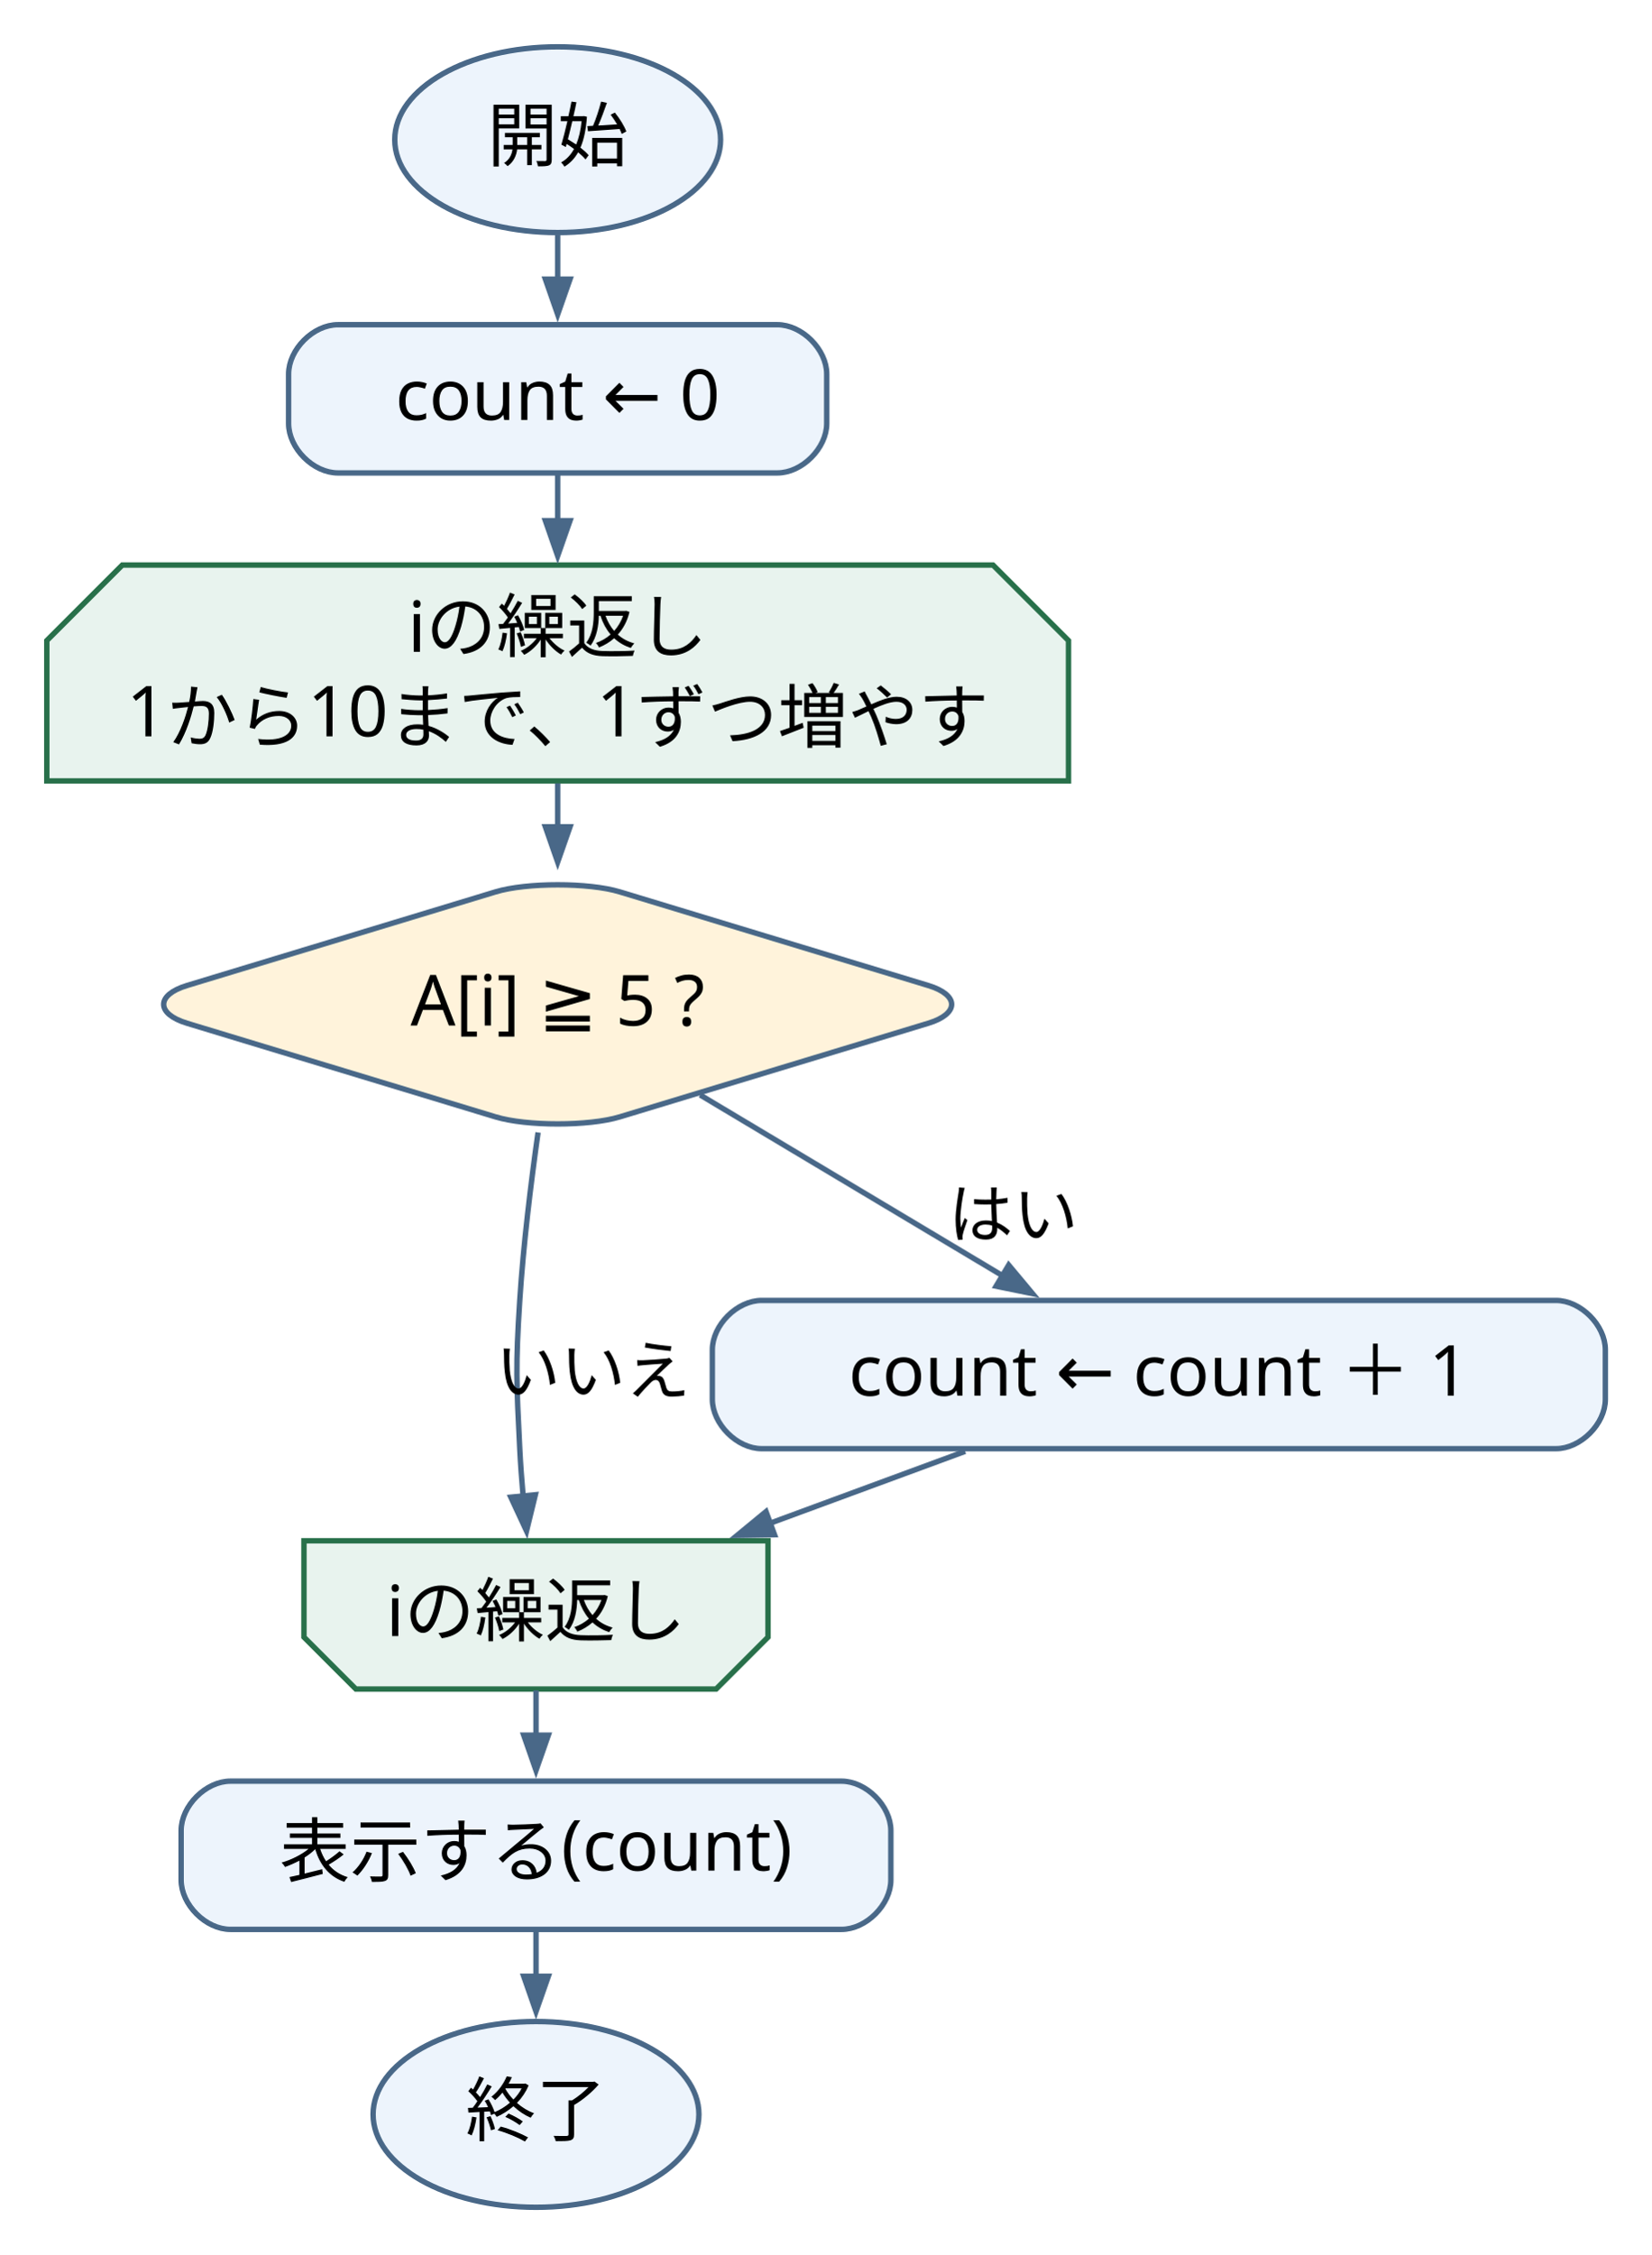
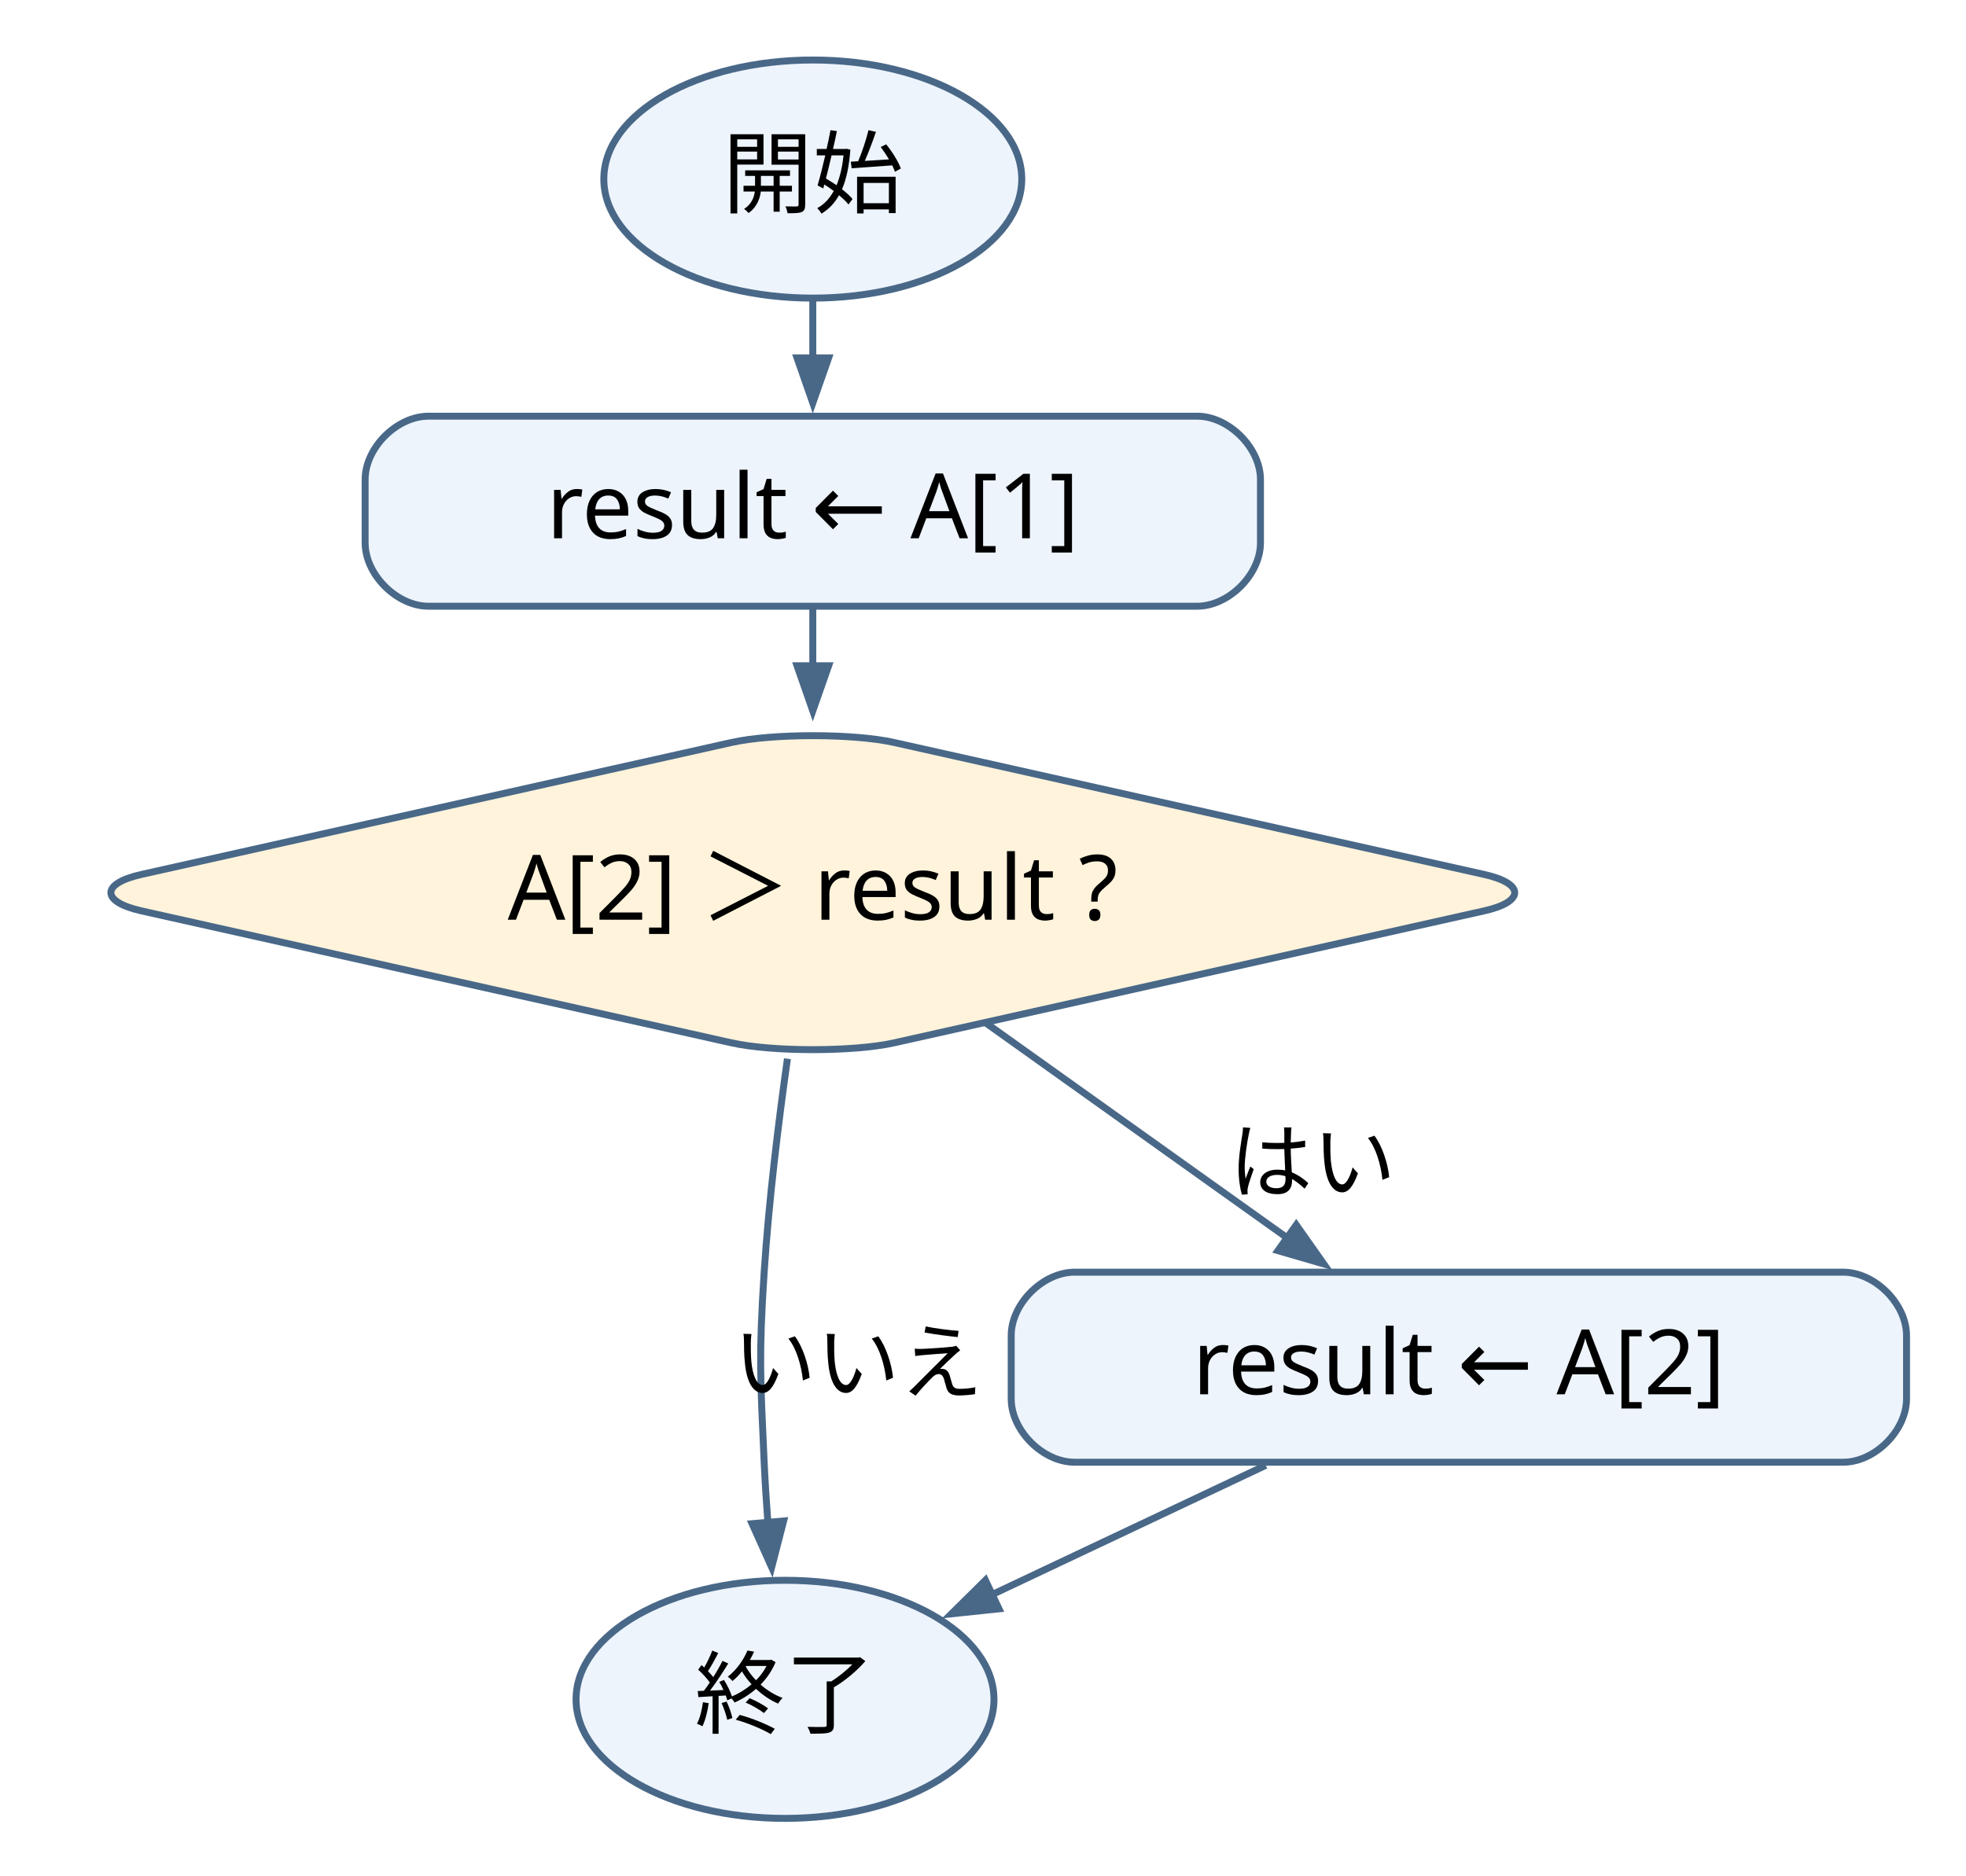
- <svg xmlns="http://www.w3.org/2000/svg" width="305pt" height="416pt" viewBox="0.00 0.00 305.00 416.00">
-   <g id="graph0" class="graph" transform="scale(1 1) rotate(0) translate(8.64 407.36)">
+ <svg xmlns="http://www.w3.org/2000/svg" width="283pt" height="270pt" viewBox="0.00 0.00 283.00 270.00">
+   <g id="graph0" class="graph" transform="scale(1 1) rotate(0) translate(8.64 261.8)">
    <g id="node1" class="node">
-       <ellipse fill="#edf4fc" stroke="#496888" cx="90.32" cy="-17.14" rx="30.08" ry="17.14" />
-       <text xml:space="preserve" text-anchor="middle" x="90.32" y="-13.24" font-family="Meiryo" font-size="13.00">終了</text>
+       <ellipse fill="#edf4fc" stroke="#496888" cx="104.36" cy="-17.14" rx="30.08" ry="17.14" />
+       <text xml:space="preserve" text-anchor="middle" x="104.36" y="-13.24" font-family="Meiryo" font-size="13.00">終了</text>
    </g>
    <g id="node2" class="node">
-       <path fill="#edf4fc" stroke="#496888" d="M146.72,-78.64C146.72,-78.64 33.92,-78.64 33.92,-78.64 29.36,-78.64 24.8,-74.08 24.8,-69.52 24.8,-69.52 24.8,-60.4 24.8,-60.4 24.8,-55.84 29.36,-51.28 33.92,-51.28 33.92,-51.28 146.72,-51.28 146.72,-51.28 151.28,-51.28 155.84,-55.84 155.84,-60.4 155.84,-60.4 155.84,-69.52 155.84,-69.52 155.84,-74.08 151.28,-78.64 146.72,-78.64" />
-       <text xml:space="preserve" text-anchor="middle" x="90.32" y="-61.06" font-family="Meiryo" font-size="13.00">表示する(count)</text>
+       <path fill="#fff3db" stroke="#496888" d="M96.65,-154.9C96.65,-154.9 11.71,-135.9 11.71,-135.9 5.86,-134.59 5.86,-131.97 11.71,-130.66 11.71,-130.66 96.65,-111.66 96.65,-111.66 102.5,-110.35 114.22,-110.35 120.07,-111.66 120.07,-111.66 205.01,-130.66 205.01,-130.66 210.86,-131.97 210.86,-134.59 205.01,-135.9 205.01,-135.9 120.07,-154.9 120.07,-154.9 114.22,-156.21 102.5,-156.21 96.65,-154.9" />
+       <text xml:space="preserve" text-anchor="middle" x="108.36" y="-129.38" font-family="Meiryo" font-size="13.00">A[2] ＞ result ?</text>
+     </g>
+     <g id="edge3" class="edge">
+       <path fill="none" stroke="#496888" d="M104.71,-109.37C103.37,-99.89 102.02,-88.76 101.36,-78.64 100.57,-66.51 100.81,-63.43 101.36,-51.28 101.49,-48.4 101.68,-45.38 101.91,-42.39" />
+       <polygon fill="#496888" stroke="#496888" points="104.16,-42.82 102.44,-36.15 99.62,-42.43 104.16,-42.82" />
+       <text xml:space="preserve" text-anchor="middle" x="114.86" y="-61.36" font-family="Meiryo" font-size="12.00">いいえ</text>
+     </g>
+     <g id="node3" class="node">
+       <path fill="#edf4fc" stroke="#496888" d="M256.68,-78.64C256.68,-78.64 146.04,-78.64 146.04,-78.64 141.48,-78.64 136.92,-74.08 136.92,-69.52 136.92,-69.52 136.92,-60.4 136.92,-60.4 136.92,-55.84 141.48,-51.28 146.04,-51.28 146.04,-51.28 256.68,-51.28 256.68,-51.28 261.24,-51.28 265.8,-55.84 265.8,-60.4 265.8,-60.4 265.8,-69.52 265.8,-69.52 265.8,-74.08 261.24,-78.64 256.68,-78.64" />
+       <text xml:space="preserve" text-anchor="middle" x="201.36" y="-61.06" font-family="Meiryo" font-size="13.00">result ← A[2]</text>
+     </g>
+     <g id="edge2" class="edge">
+       <path fill="none" stroke="#496888" d="M133.28,-114.51C146.78,-104.88 163.4,-93.03 176.84,-83.44" />
+       <polygon fill="#496888" stroke="#496888" points="177.95,-85.45 181.92,-79.82 175.31,-81.74 177.95,-85.45" />
+       <text xml:space="preserve" text-anchor="middle" x="180.28" y="-90.24" font-family="Meiryo" font-size="12.00">はい</text>
    </g>
    <g id="edge1" class="edge">
-       <path fill="none" stroke="#496888" d="M90.32,-50.95C90.32,-48.25 90.32,-45.33 90.32,-42.37" />
-       <polygon fill="#496888" stroke="#496888" points="92.6,-42.63 90.32,-36.13 88.05,-42.63 92.6,-42.63" />
-     </g>
-     <g id="node3" class="node loopend">
-       <polygon fill="#e8f3ee" stroke="#28704a" points="47.48,-123.00 133.16,-123.00 133.16,-105.22 123.58,-95.64 57.06,-95.64 47.48,-105.22" />
-       <text xml:space="preserve" text-anchor="middle" x="90.32" y="-105.42" font-family="Meiryo" font-size="13.00">iの繰返し</text>
-     </g>
-     <g id="edge2" class="edge">
-       <path fill="none" stroke="#496888" d="M90.32,-95.38C90.32,-92.72 90.32,-89.86 90.32,-86.99" />
-       <polygon fill="#496888" stroke="#496888" points="92.6,-87.13 90.32,-80.63 88.05,-87.13 92.6,-87.13" />
+       <path fill="none" stroke="#496888" d="M173.56,-50.83C161.21,-44.99 146.65,-38.12 134.08,-32.18" />
+       <polygon fill="#496888" stroke="#496888" points="135.16,-30.17 128.31,-29.45 133.21,-34.29 135.16,-30.17" />
    </g>
    <g id="node4" class="node">
-       <path fill="#fff3db" stroke="#496888" d="M82.84,-242.76C82.84,-242.76 25.88,-225.48 25.88,-225.48 20.14,-223.74 20.14,-220.26 25.88,-218.52 25.88,-218.52 82.84,-201.24 82.84,-201.24 88.58,-199.5 100.06,-199.5 105.8,-201.24 105.8,-201.24 162.76,-218.52 162.76,-218.52 168.5,-220.26 168.5,-223.74 162.76,-225.48 162.76,-225.48 105.8,-242.76 105.8,-242.76 100.06,-244.5 88.58,-244.5 82.84,-242.76" />
-       <text xml:space="preserve" text-anchor="middle" x="94.32" y="-218.1" font-family="Meiryo" font-size="13.00">A[i] ≧ 5 ?</text>
+       <path fill="#edf4fc" stroke="#496888" d="M163.68,-201.88C163.68,-201.88 53.04,-201.88 53.04,-201.88 48.48,-201.88 43.92,-197.32 43.92,-192.76 43.92,-192.76 43.92,-183.64 43.92,-183.64 43.92,-179.08 48.48,-174.52 53.04,-174.52 53.04,-174.52 163.68,-174.52 163.68,-174.52 168.24,-174.52 172.8,-179.08 172.8,-183.64 172.8,-183.64 172.8,-192.76 172.8,-192.76 172.8,-197.32 168.24,-201.88 163.68,-201.88" />
+       <text xml:space="preserve" text-anchor="middle" x="108.36" y="-184.3" font-family="Meiryo" font-size="13.00">result ← A[1]</text>
+     </g>
+     <g id="edge4" class="edge">
+       <path fill="none" stroke="#496888" d="M108.36,-174.12C108.36,-171.52 108.36,-168.68 108.36,-165.76" />
+       <polygon fill="#496888" stroke="#496888" points="110.64,-165.95 108.36,-159.45 106.09,-165.95 110.64,-165.95" />
+     </g>
+     <g id="node5" class="node">
+       <ellipse fill="#edf4fc" stroke="#496888" cx="108.36" cy="-236.02" rx="30.08" ry="17.14" />
+       <text xml:space="preserve" text-anchor="middle" x="108.36" y="-232.12" font-family="Meiryo" font-size="13.00">開始</text>
    </g>
    <g id="edge5" class="edge">
-       <path fill="none" stroke="#496888" d="M90.7,-198.36C89.35,-188.82 87.98,-177.58 87.32,-167.36 86.53,-155.23 86.71,-152.15 87.32,-140 87.46,-137.17 87.68,-134.2 87.94,-131.27" />
-       <polygon fill="#496888" stroke="#496888" points="90.2,-131.5 88.57,-124.81 85.67,-131.05 90.2,-131.5" />
-       <text xml:space="preserve" text-anchor="middle" x="100.82" y="-150.08" font-family="Meiryo" font-size="12.00">いいえ</text>
-     </g>
-     <g id="node5" class="node">
-       <path fill="#edf4fc" stroke="#496888" d="M278.64,-167.36C278.64,-167.36 132,-167.36 132,-167.36 127.44,-167.36 122.88,-162.8 122.88,-158.24 122.88,-158.24 122.88,-149.12 122.88,-149.12 122.88,-144.56 127.44,-140 132,-140 132,-140 278.64,-140 278.64,-140 283.2,-140 287.76,-144.56 287.76,-149.12 287.76,-149.12 287.76,-158.24 287.76,-158.24 287.76,-162.8 283.2,-167.36 278.64,-167.36" />
-       <text xml:space="preserve" text-anchor="middle" x="205.32" y="-149.78" font-family="Meiryo" font-size="13.00">count ← count ＋ 1</text>
-     </g>
-     <g id="edge4" class="edge">
-       <path fill="none" stroke="#496888" d="M120.63,-205.28C137.49,-195.21 159.39,-182.13 176.69,-171.79" />
-       <polygon fill="#496888" stroke="#496888" points="177.6,-173.89 182.01,-168.61 175.27,-169.99 177.6,-173.89" />
-       <text xml:space="preserve" text-anchor="middle" x="178.42" y="-178.96" font-family="Meiryo" font-size="12.00">はい</text>
-     </g>
-     <g id="edge3" class="edge">
-       <path fill="none" stroke="#496888" d="M169.56,-139.51C158.1,-135.29 145.28,-130.56 133.35,-126.17" />
-       <polygon fill="#496888" stroke="#496888" points="134.36,-124.12 127.47,-124.01 132.79,-128.39 134.36,-124.12" />
-     </g>
-     <g id="node6" class="node loopstart">
-       <polygon fill="#e8f3ee" stroke="#28704a" points="0.00,-263.24 0.00,-289.14 13.94,-303.08 174.70,-303.08 188.64,-289.14 188.64,-263.24" />
-       <text xml:space="preserve" text-anchor="middle" x="94.32" y="-287.06" font-family="Meiryo" font-size="13.00">iの繰返し</text>
-       <text xml:space="preserve" text-anchor="middle" x="94.32" y="-271.46" font-family="Meiryo" font-size="13.00">1から10まで、1ずつ増やす</text>
-     </g>
-     <g id="edge6" class="edge">
-       <path fill="none" stroke="#496888" d="M94.32,-262.79C94.32,-260.15 94.32,-257.38 94.32,-254.59" />
-       <polygon fill="#496888" stroke="#496888" points="96.6,-254.77 94.32,-248.27 92.05,-254.77 96.6,-254.77" />
-     </g>
-     <g id="node7" class="node">
-       <path fill="#edf4fc" stroke="#496888" d="M134.88,-347.44C134.88,-347.44 53.76,-347.44 53.76,-347.44 49.2,-347.44 44.64,-342.88 44.64,-338.32 44.64,-338.32 44.64,-329.2 44.64,-329.2 44.64,-324.64 49.2,-320.08 53.76,-320.08 53.76,-320.08 134.88,-320.08 134.88,-320.08 139.44,-320.08 144,-324.64 144,-329.2 144,-329.2 144,-338.32 144,-338.32 144,-342.88 139.44,-347.44 134.88,-347.44" />
-       <text xml:space="preserve" text-anchor="middle" x="94.32" y="-329.86" font-family="Meiryo" font-size="13.00">count ← 0</text>
-     </g>
-     <g id="edge7" class="edge">
-       <path fill="none" stroke="#496888" d="M94.32,-319.74C94.32,-317.05 94.32,-314.12 94.32,-311.14" />
-       <polygon fill="#496888" stroke="#496888" points="96.6,-311.27 94.32,-304.77 92.05,-311.27 96.6,-311.27" />
-     </g>
-     <g id="node8" class="node">
-       <ellipse fill="#edf4fc" stroke="#496888" cx="94.32" cy="-381.58" rx="30.08" ry="17.14" />
-       <text xml:space="preserve" text-anchor="middle" x="94.32" y="-377.68" font-family="Meiryo" font-size="13.00">開始</text>
-     </g>
-     <g id="edge8" class="edge">
-       <path fill="none" stroke="#496888" d="M94.32,-364.04C94.32,-361.37 94.32,-358.58 94.32,-355.83" />
-       <polygon fill="#496888" stroke="#496888" points="96.6,-355.84 94.32,-349.34 92.05,-355.84 96.6,-355.84" />
+       <path fill="none" stroke="#496888" d="M108.36,-218.48C108.36,-215.81 108.36,-213.02 108.36,-210.27" />
+       <polygon fill="#496888" stroke="#496888" points="110.64,-210.28 108.36,-203.78 106.09,-210.28 110.64,-210.28" />
    </g>
  </g>
</svg>
